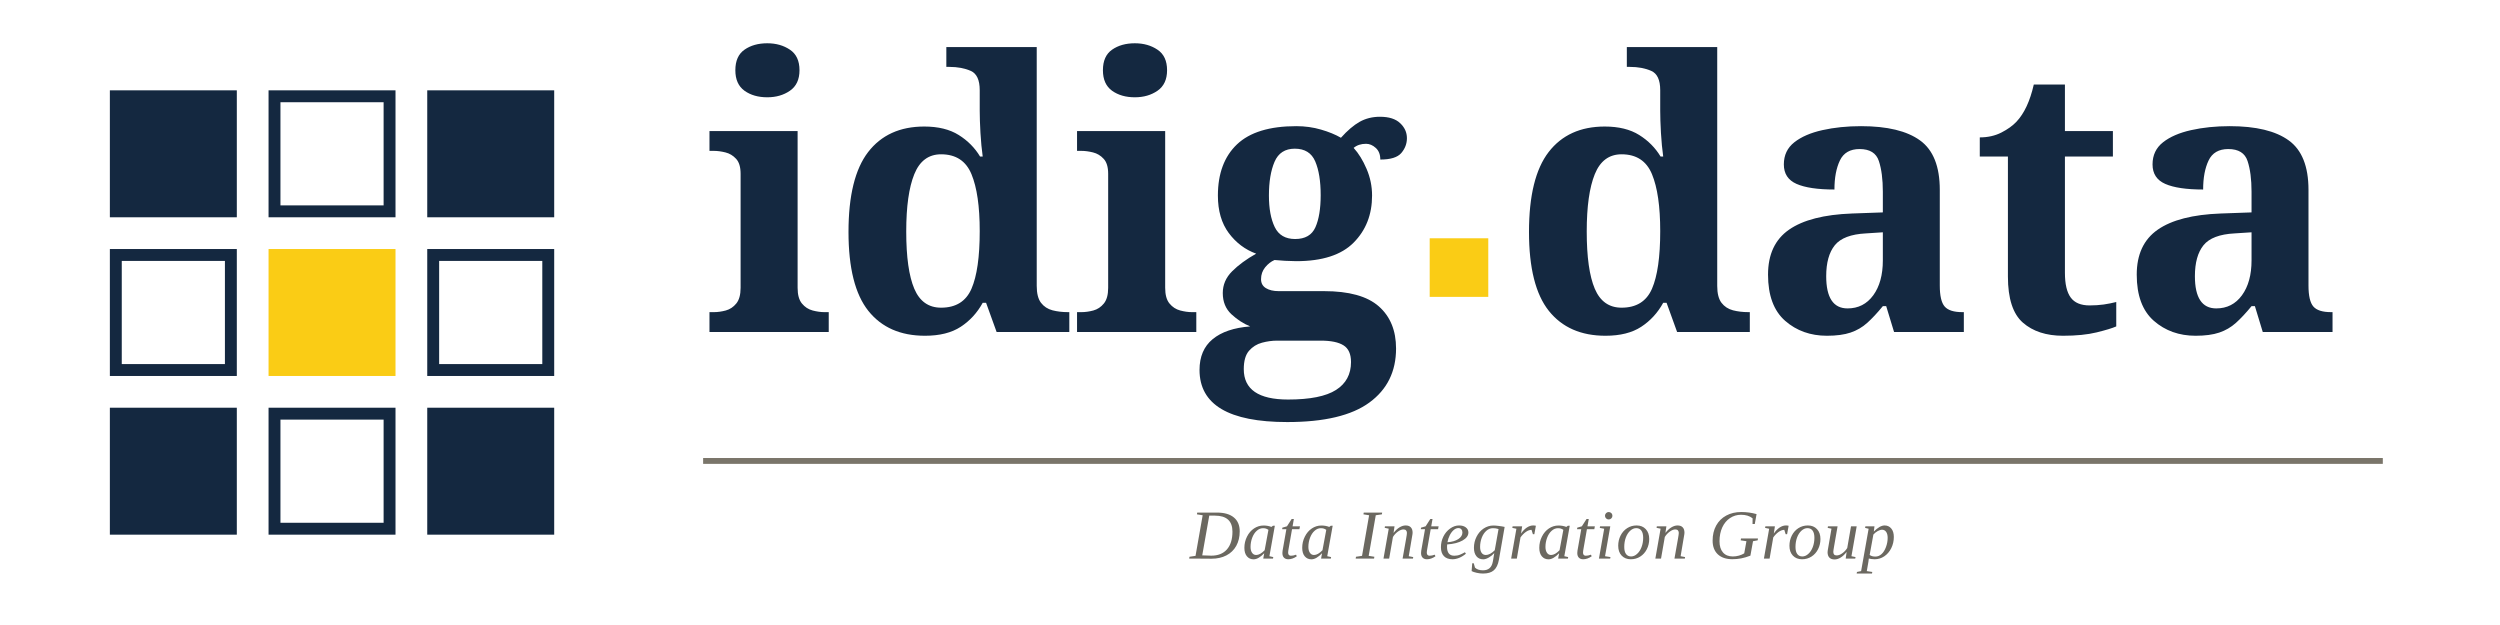
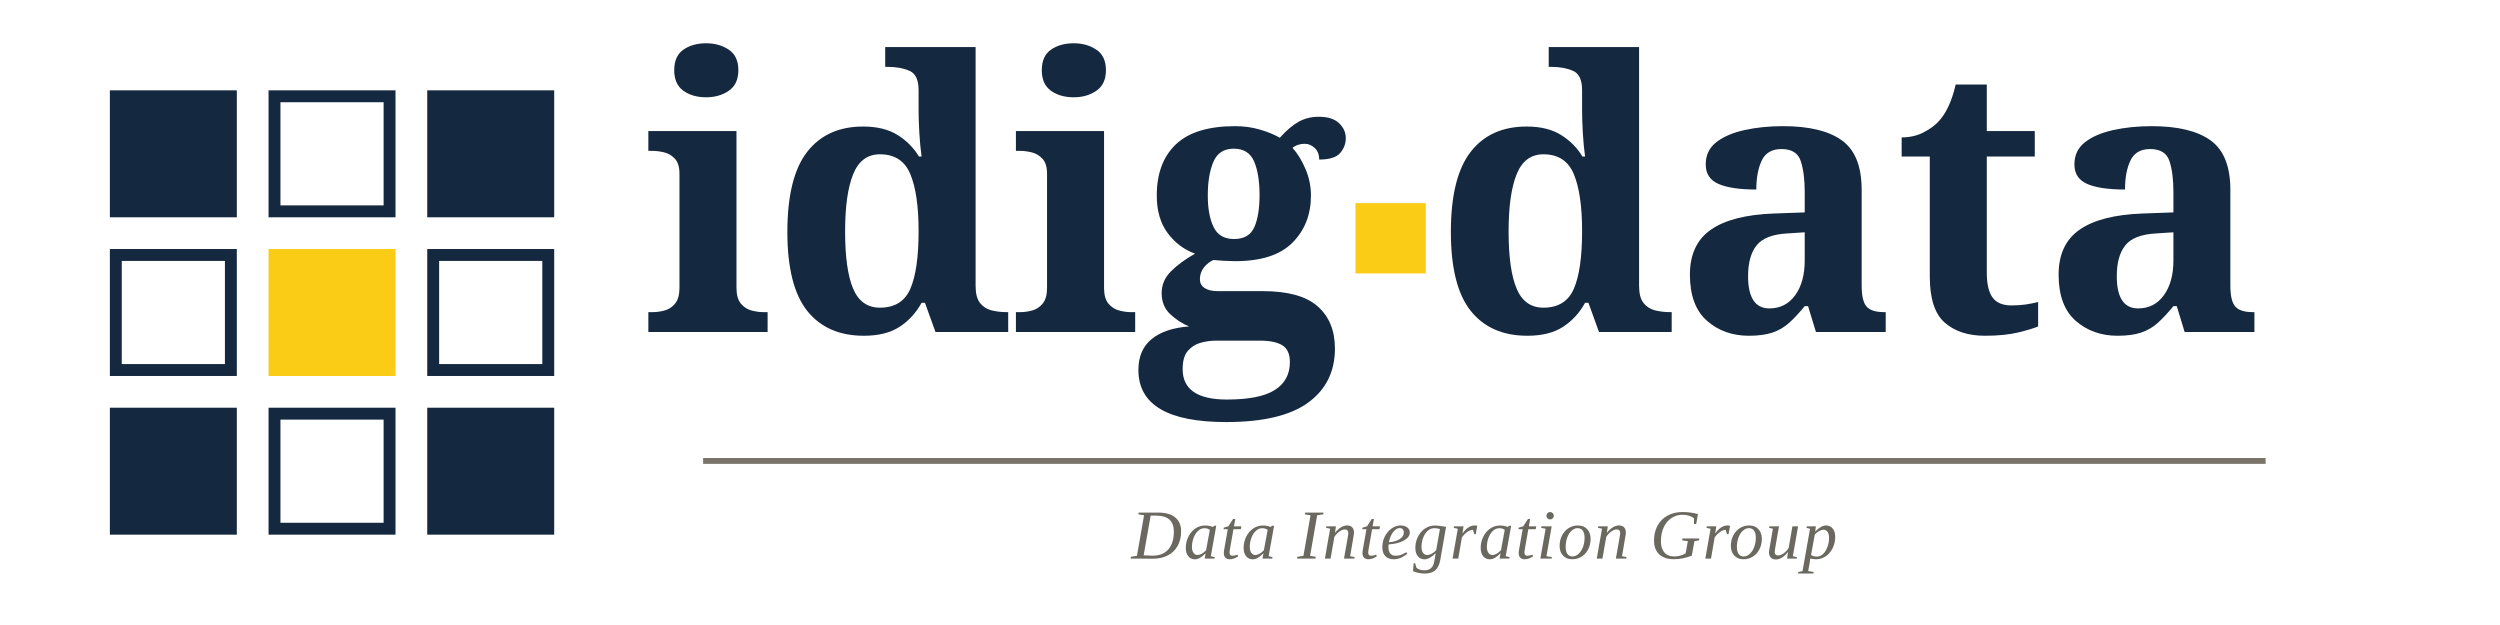
<svg xmlns="http://www.w3.org/2000/svg" viewBox="0 0 640 160" width="640" height="160" role="img" aria-label="idigdata locked-block lockup">
  <g transform="translate(20, 15) scale(1.015625)">
    <rect x="8" y="8" width="32" height="32" fill="#142840" />
    <rect x="88" y="8" width="32" height="32" fill="#142840" />
    <rect x="8" y="88" width="32" height="32" fill="#142840" />
    <rect x="88" y="88" width="32" height="32" fill="#142840" />
    <rect x="49.5" y="9.5" width="29" height="29" fill="none" stroke="#142840" stroke-width="3" />
    <rect x="9.5" y="49.5" width="29" height="29" fill="none" stroke="#142840" stroke-width="3" />
    <rect x="89.5" y="49.5" width="29" height="29" fill="none" stroke="#142840" stroke-width="3" />
    <rect x="49.5" y="89.5" width="29" height="29" fill="none" stroke="#142840" stroke-width="3" />
    <rect x="48" y="48" width="32" height="32" fill="#FACC15" />
  </g>
-   <text x="180" y="85" font-family="Vollkorn,Lora,Cambria,Georgia,serif" font-weight="700" font-size="96" fill="#142840" text-anchor="start" letter-spacing="-1">idig</text>
-   <rect x="366" y="61" width="15" height="15" fill="#FACC15" />
-   <text x="387" y="85" font-family="Vollkorn,Lora,Cambria,Georgia,serif" font-weight="700" font-size="96" fill="#142840" text-anchor="start" letter-spacing="-1">data</text>
-   <line x1="180" y1="118" x2="610" y2="118" stroke="#7A756A" stroke-width="1.5" />
-   <text x="395" y="143" font-family="Lora,Liberation Serif,Georgia,serif" font-style="italic" font-weight="400" font-size="18" fill="#6B6860" text-anchor="middle" letter-spacing="0.4">Data Integration Group</text>
+   <text x="345" y="85" font-family="Vollkorn,Lora,Cambria,Georgia,serif" font-weight="700" font-size="96" fill="#142840" text-anchor="end" letter-spacing="-1">idig</text>
+   <rect x="347" y="52" width="18" height="18" fill="#FACC15" />
+   <text x="367" y="85" font-family="Vollkorn,Lora,Cambria,Georgia,serif" font-weight="700" font-size="96" fill="#142840" text-anchor="start" letter-spacing="-1">data</text>
+   <line x1="180" y1="118" x2="580" y2="118" stroke="#7A756A" stroke-width="1.5" />
+   <text x="380" y="143" font-family="Lora,Liberation Serif,Georgia,serif" font-style="italic" font-weight="400" font-size="18" fill="#6B6860" text-anchor="middle" letter-spacing="0.4">Data Integration Group</text>
</svg>
